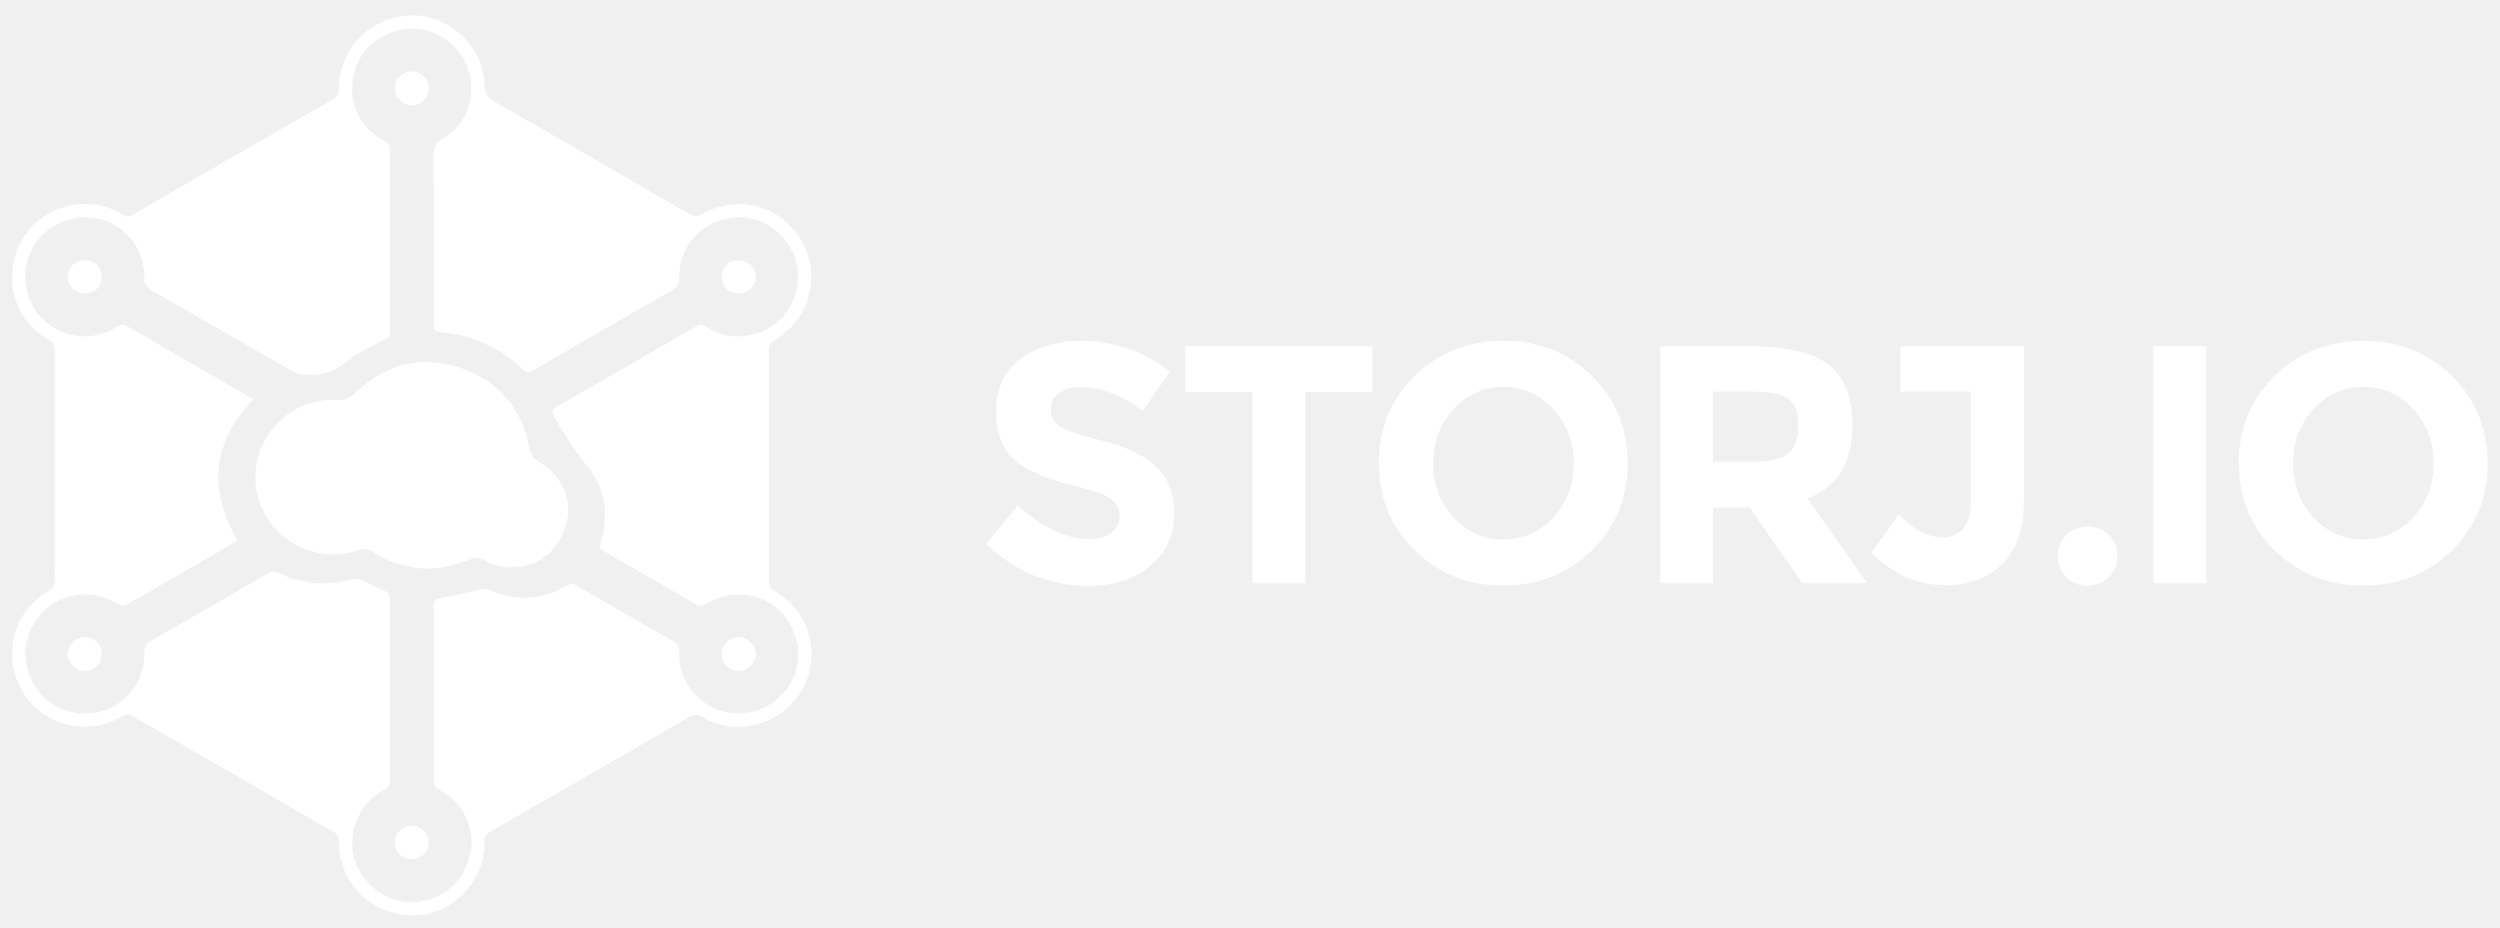
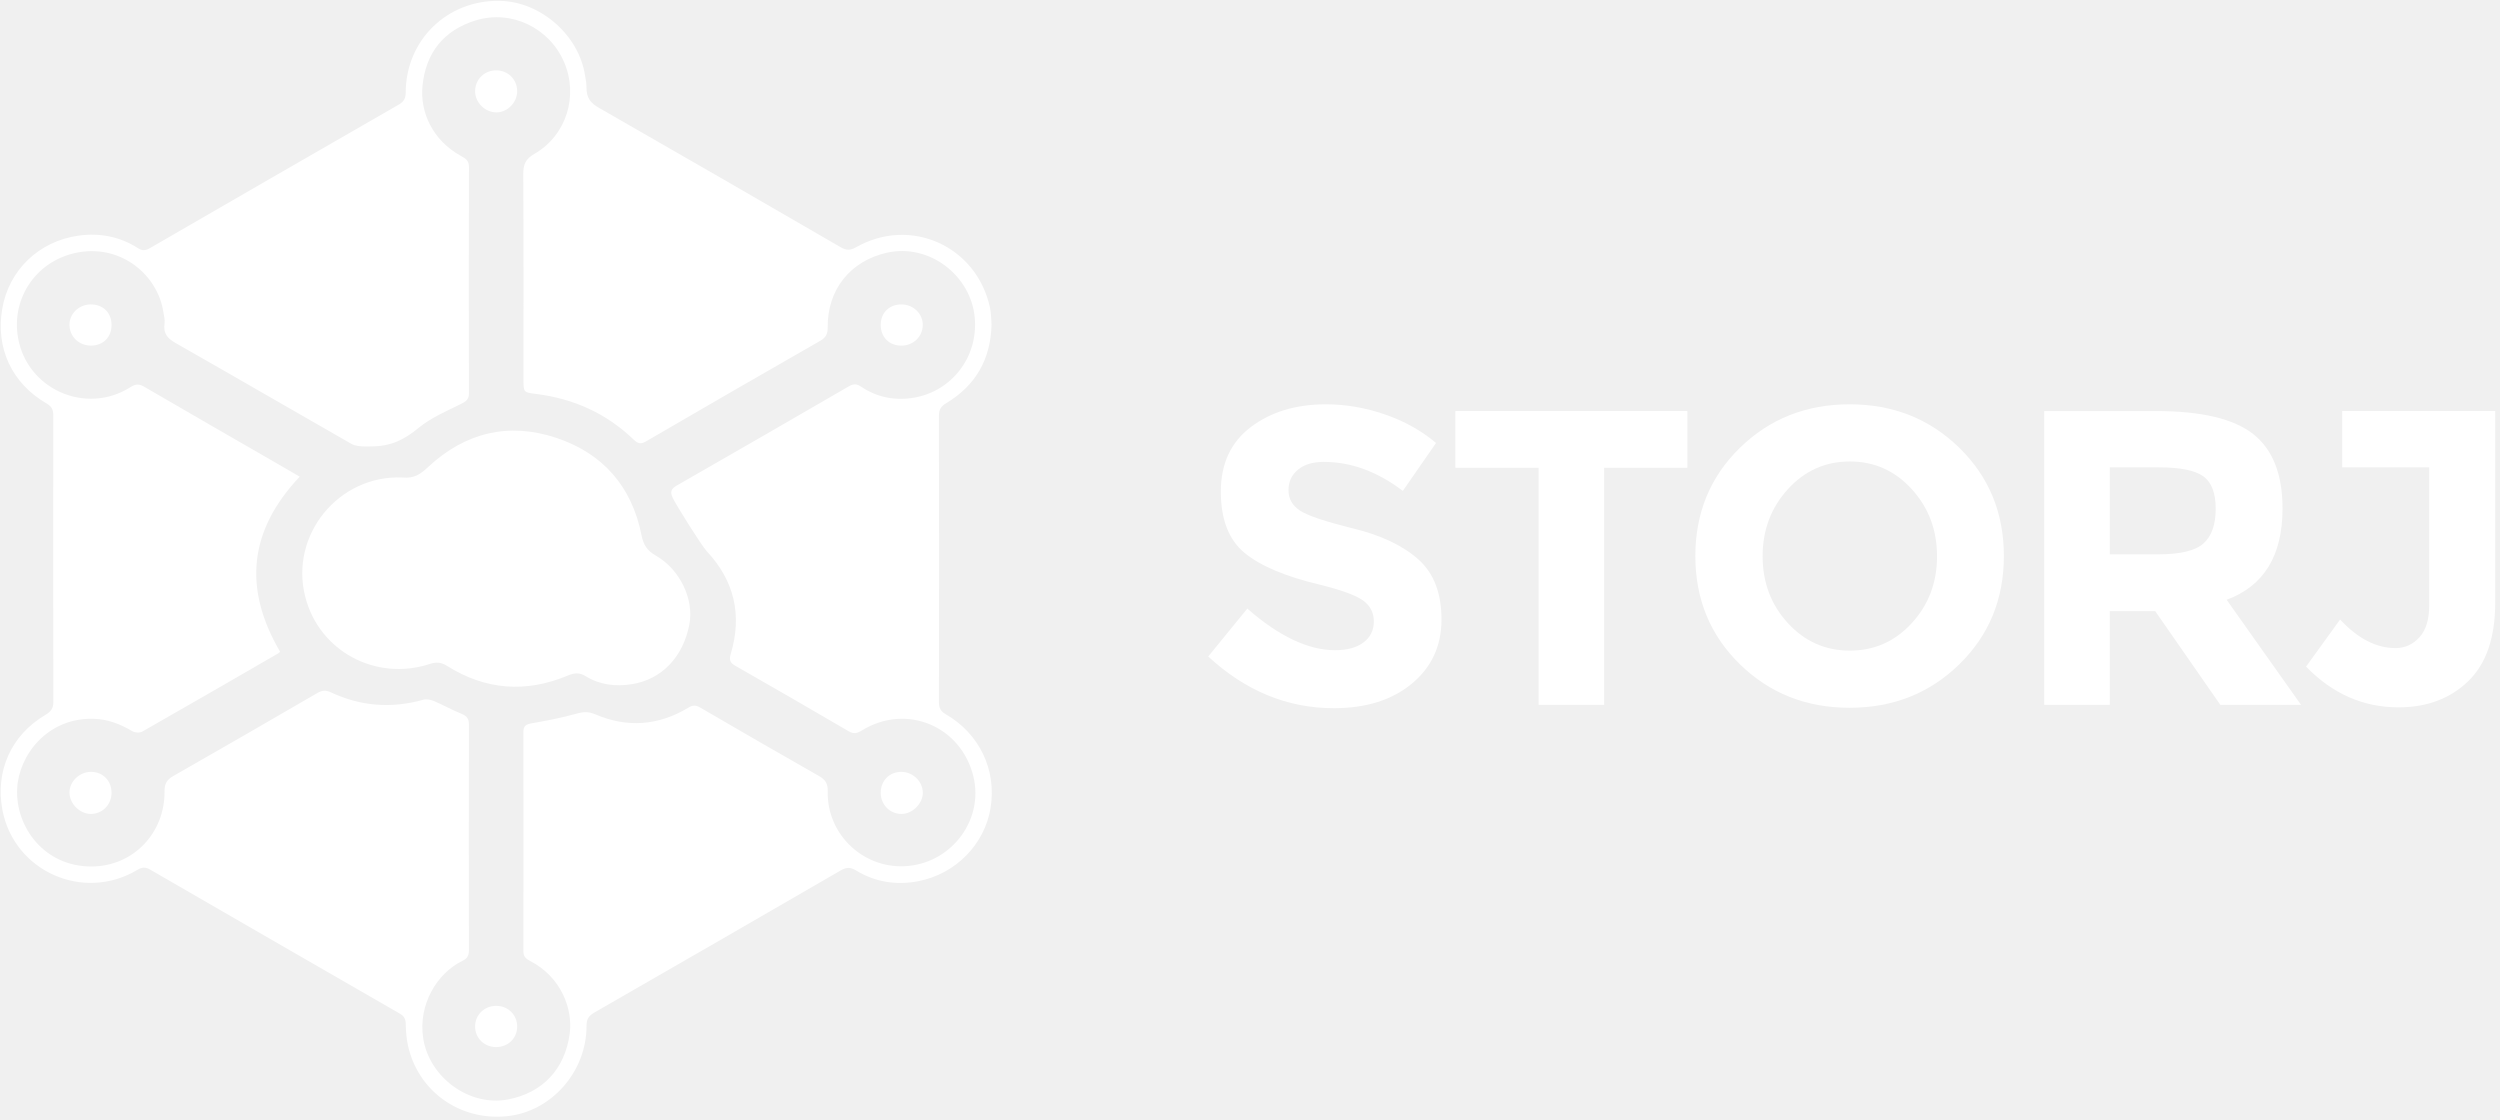
- <svg xmlns="http://www.w3.org/2000/svg" version="1.1" id="Layer_1" x="0px" y="0px" width="619.994px" height="230px" viewBox="214.116 21.342 619.994 230" enable-background="new 214.116 21.342 619.994 230" xml:space="preserve">
-   <g enable-background="new    ">
-     <path fill="#FFFFFF" d="M476.592,118.933c-1.262,1.038-1.892,2.411-1.892,4.12c0,1.71,0.771,3.068,2.312,4.078   c1.541,1.008,5.1,2.2,10.676,3.572c5.577,1.373,9.906,3.432,12.989,6.178c3.081,2.746,4.624,6.753,4.624,12.021   c0,5.27-1.976,9.541-5.927,12.819c-3.951,3.279-9.15,4.918-15.594,4.918c-9.303,0-17.682-3.447-25.135-10.34l7.818-9.582   c6.332,5.548,12.188,8.322,17.569,8.322c2.408,0,4.3-0.52,5.674-1.556c1.372-1.037,2.06-2.438,2.06-4.203   c0-1.766-0.729-3.166-2.186-4.203c-1.458-1.037-4.344-2.087-8.658-3.153c-6.839-1.625-11.84-3.741-15.005-6.347   c-3.167-2.605-4.75-6.696-4.75-12.273c0-5.576,2.003-9.876,6.011-12.903c4.006-3.027,9.008-4.54,15.005-4.54   c3.922,0,7.846,0.672,11.77,2.017c3.921,1.346,7.34,3.251,10.255,5.718l-6.641,9.582c-5.101-3.867-10.368-5.8-15.804-5.8   C479.576,117.378,477.853,117.897,476.592,118.933z" />
-     <path fill="#FFFFFF" d="M537.83,118.556v47.411h-13.113v-47.411h-16.644v-11.349h46.402v11.349H537.83z" />
-     <path fill="#FFFFFF" d="M608.864,157.854c-5.941,5.801-13.255,8.702-21.942,8.702c-8.687,0-16-2.901-21.941-8.702   c-5.94-5.8-8.91-13.015-8.91-21.646s2.97-15.847,8.91-21.646c5.941-5.8,13.253-8.701,21.941-8.701   c8.687,0,16.001,2.901,21.942,8.701c5.939,5.801,8.91,13.016,8.91,21.646S614.803,152.055,608.864,157.854z M604.408,136.25   c0-5.238-1.682-9.708-5.044-13.407c-3.362-3.699-7.496-5.548-12.398-5.548c-4.905,0-9.037,1.85-12.399,5.548   s-5.043,8.168-5.043,13.407c0,5.242,1.681,9.697,5.043,13.365c3.363,3.673,7.494,5.508,12.399,5.508   c4.903,0,9.036-1.835,12.398-5.508C602.727,145.947,604.408,141.491,604.408,136.25z" />
-     <path fill="#FFFFFF" d="M673.507,126.71c0,9.415-3.728,15.496-11.18,18.242l14.878,21.015h-16.14l-13.029-18.746h-9.08v18.746   h-13.113v-58.759h22.277c9.133,0,15.648,1.542,19.543,4.623C671.559,114.913,673.507,119.872,673.507,126.71z M657.703,133.687   c1.624-1.457,2.437-3.769,2.437-6.935c0-3.166-0.84-5.339-2.521-6.515c-1.68-1.178-4.622-1.765-8.827-1.765h-9.835v17.4h9.584   C653.022,135.872,656.076,135.145,657.703,133.687z" />
-     <path fill="#FFFFFF" d="M685.444,118.471v-11.265h30.598v38.333c0,7.006-1.808,12.246-5.422,15.721   c-3.615,3.475-8.252,5.21-13.912,5.21c-7.062,0-13.228-2.717-18.495-8.153l6.809-9.415c3.532,3.812,7.23,5.717,11.097,5.717   c1.85,0,3.433-0.714,4.75-2.144c1.315-1.429,1.976-3.572,1.976-6.431v-27.572L685.444,118.471L685.444,118.471z" />
-     <path fill="#FFFFFF" d="M726.592,164.495c-1.429-1.428-2.144-3.179-2.144-5.252c0-2.074,0.715-3.827,2.144-5.257   c1.43-1.427,3.181-2.143,5.254-2.143c2.072,0,3.825,0.716,5.252,2.143c1.431,1.43,2.145,3.185,2.145,5.257   c0,2.073-0.714,3.824-2.145,5.252c-1.427,1.43-3.181,2.144-5.252,2.144C729.771,166.639,728.022,165.923,726.592,164.495z" />
-     <path fill="#FFFFFF" d="M748.154,107.207h13.113v58.76h-13.113V107.207z" />
-     <path fill="#FFFFFF" d="M822.128,157.854c-5.942,5.801-13.254,8.702-21.94,8.702c-8.688,0-16-2.901-21.941-8.702   c-5.94-5.8-8.911-13.015-8.911-21.646s2.97-15.847,8.911-21.646c5.941-5.8,13.253-8.701,21.941-8.701   c8.687,0,15.999,2.901,21.94,8.701c5.94,5.801,8.911,13.016,8.911,21.646S828.068,152.055,822.128,157.854z M817.673,136.25   c0-5.238-1.681-9.708-5.045-13.407c-3.361-3.699-7.496-5.548-12.398-5.548c-4.905,0-9.038,1.85-12.399,5.548   c-3.363,3.699-5.044,8.168-5.044,13.407c0,5.242,1.682,9.697,5.044,13.365c3.362,3.673,7.494,5.508,12.399,5.508   c4.902,0,9.037-1.835,12.398-5.508C815.992,145.947,817.673,141.491,817.673,136.25z" />
-   </g>
-   <g>
-     <path fill="#FFFFFF" d="M415.309,89.922c-0.179,6.992-3.214,12.203-9.071,15.715c-1.081,0.646-1.456,1.304-1.453,2.536   c0.037,19.074,0.034,38.149,0.005,57.219c-0.002,1.146,0.29,1.837,1.341,2.442c6.776,3.916,10.205,11.139,8.988,18.732   c-1.167,7.276-6.983,13.253-14.517,14.684c-4.368,0.833-8.599,0.17-12.427-2.179c-1.167-0.714-1.989-0.588-3.083,0.042   c-16.397,9.498-32.812,18.971-49.246,28.408c-1.124,0.647-1.545,1.357-1.542,2.669c0.017,9.177-7.066,17.163-15.914,18.053   c-9.424,0.951-17.756-4.971-19.792-14.116c-0.312-1.406-0.417-2.876-0.449-4.315c-0.024-0.975-0.294-1.572-1.161-2.074   c-16.661-9.584-33.308-19.191-49.948-28.812c-0.901-0.525-1.609-0.529-2.518,0.021c-10.873,6.545-24.731,0.271-27.037-11.956   c-1.455-7.724,1.689-14.946,8.602-19.014c1.092-0.645,1.586-1.294,1.584-2.629c-0.05-19.076-0.042-38.148-0.012-57.221   c0.001-1.146-0.297-1.824-1.346-2.433c-6.94-4.031-10.205-11.035-8.872-18.899c1.324-7.812,7.365-13.543,15.227-14.663   c4.214-0.599,8.278,0.169,11.924,2.497c0.847,0.542,1.476,0.525,2.338,0.028c16.591-9.601,33.195-19.175,49.812-28.727   c1.005-0.578,1.397-1.241,1.4-2.425c0.027-10.505,8.328-18.547,18.846-18.334c8.198,0.164,15.869,6.931,17.032,15.021   c0.106,0.744,0.273,1.202,0.273,2.226c0,2.243,0.826,3.194,2.572,4.192c16.124,9.226,32.203,18.524,48.271,27.838   c1.104,0.642,1.906,0.668,3.056,0.016c10.914-6.225,24.147-0.259,26.804,12.059C415.246,87.669,415.222,88.875,415.309,89.922z    M273.021,155.355c-0.165,0.143-0.276,0.263-0.414,0.34c-9.045,5.227-18.083,10.463-27.161,15.628   c-0.502,0.285-1.477,0.226-1.987-0.082c-2.399-1.448-4.954-2.41-7.75-2.485c-9.302-0.238-14.959,7.36-15.277,13.961   c-0.368,7.732,5.482,15.652,14.943,15.581c8.297-0.062,14.611-6.715,14.529-15.016c-0.013-1.483,0.423-2.322,1.724-3.061   c9.64-5.489,19.241-11.044,28.833-16.613c0.927-0.541,1.673-0.63,2.682-0.154c5.982,2.812,12.168,3.288,18.545,1.485   c0.634-0.178,1.476,0.002,2.11,0.273c1.875,0.798,3.666,1.812,5.553,2.57c1.076,0.436,1.439,1.023,1.437,2.166   c-0.033,15.035-0.03,30.066-0.003,45.1c0.001,1.061-0.333,1.665-1.3,2.128c-5.066,2.442-8.889,8.743-7.846,15.482   c1.21,7.829,9.253,13.741,17.015,12.223c6.838-1.335,11.33-6.004,12.292-13.186c0.651-4.871-1.692-11.301-7.956-14.521   c-0.85-0.434-1.319-0.909-1.316-1.953c0.031-14.603,0.034-29.206,0-43.806c0-1.298,0.596-1.564,1.733-1.765   c3-0.526,6.007-1.107,8.939-1.93c1.327-0.372,2.375-0.425,3.661,0.129c6.429,2.765,12.688,2.292,18.676-1.322   c0.855-0.512,1.468-0.535,2.326-0.034c7.91,4.606,15.833,9.193,23.792,13.711c1.288,0.729,1.785,1.535,1.747,3.043   c-0.23,8.738,7.389,15.876,16.272,14.929c8.721-0.927,14.9-9.321,12.877-17.809c-2.425-10.172-13.443-14.762-22.343-9.264   c-0.938,0.578-1.616,0.736-2.617,0.15c-7.531-4.4-15.08-8.77-22.66-13.085c-1.121-0.637-1.27-1.229-0.913-2.43   c2.286-7.702,0.732-14.554-4.783-20.455c-1.078-1.154-6.136-9.231-6.841-10.72c-0.558-1.178-0.321-1.807,0.801-2.451   c11.493-6.582,22.969-13.197,34.425-19.843c0.923-0.533,1.549-0.542,2.455,0.066c3.229,2.167,6.849,2.853,10.647,2.188   c7.393-1.296,12.751-7.986,12.092-15.883c-0.717-8.567-9.12-14.971-17.513-13.113c-7.365,1.631-11.992,7.387-11.907,14.954   c0.012,1.289-0.346,2.024-1.496,2.682c-11.638,6.659-23.247,13.363-34.835,20.107c-1.045,0.607-1.616,0.481-2.457-0.329   c-5.46-5.26-12.03-8.214-19.525-9.151c-2.53-0.318-2.531-0.305-2.531-2.916c-0.001-13.686,0.033-27.372-0.041-41.057   c-0.01-1.91,0.436-3.017,2.226-4.045c6.417-3.687,8.856-11.624,5.92-18.392c-2.961-6.827-10.525-10.474-17.619-8.313   c-6.457,1.967-10.056,6.528-10.689,13.166c-0.487,5.122,1.936,10.812,7.782,14.007c0.898,0.49,1.524,0.921,1.52,2.153   c-0.048,15.089-0.045,30.175-0.007,45.264c0.002,1.196-0.543,1.601-1.518,2.095c-2.919,1.471-6.051,2.758-8.529,4.808   c-2.859,2.359-5.531,3.723-9.511,3.723c-0.388-0.012-0.638,0.025-1.042,0.017c-0.986-0.021-2.094-0.062-2.901-0.523   c-11.739-6.695-23.417-13.5-35.171-20.173c-1.679-0.952-2.489-1.973-2.209-3.907c0.112-0.771-0.126-1.597-0.252-2.391   c-1.147-7.229-8.217-13.276-16.751-11.874c-8.372,1.378-13.688,8.954-12.306,17.063c1.762,10.356,13.58,15.598,22.496,9.933   c1.006-0.639,1.702-0.689,2.733-0.088c8.836,5.154,17.709,10.247,26.57,15.36c1.519,0.877,3.032,1.76,4.541,2.636   C266.759,131.122,265.616,142.707,273.021,155.355z" />
-     <path fill="#FFFFFF" d="M297.502,120.502c2.33,0.206,3.489-0.577,5.191-2.159c7.348-6.829,16.017-8.943,25.535-5.782   c9.358,3.108,15.161,9.758,17.083,19.514c0.376,1.91,1.128,3.059,2.834,4.032c4.88,2.779,7.689,8.791,6.725,13.799   c-1.251,6.485-5.503,10.981-11.515,11.934c-3.204,0.511-6.382,0.144-9.2-1.59c-1.263-0.779-2.262-0.694-3.567-0.148   c-8.37,3.52-16.476,2.922-24.181-1.923c-1.183-0.747-2.173-0.805-3.454-0.385c-10.857,3.547-22.149-2.615-24.906-13.441   C274.888,131.938,284.791,119.935,297.502,120.502z" />
-     <path fill="#FFFFFF" d="M393.143,183.559c0-2.429,1.745-4.193,4.135-4.188c2.301,0.012,4.262,1.911,4.285,4.159   c0.025,2.164-2.07,4.257-4.251,4.261C394.977,187.791,393.144,185.932,393.143,183.559z" />
-     <path fill="#FFFFFF" d="M312.02,43.24c0.009-2.352,1.843-4.167,4.213-4.169c2.374-0.002,4.194,1.809,4.203,4.17   c0.006,2.264-1.971,4.266-4.195,4.238C313.98,47.457,312.013,45.479,312.02,43.24z" />
-     <path fill="#FFFFFF" d="M239.31,183.576c-0.009,2.371-1.858,4.234-4.181,4.215c-2.195-0.021-4.224-2.068-4.234-4.278   c-0.011-2.208,1.997-4.142,4.301-4.142C237.583,179.373,239.319,181.146,239.31,183.576z" />
-     <path fill="#FFFFFF" d="M316.279,226.173c2.368,0.016,4.167,1.817,4.156,4.161c-0.015,2.335-1.841,4.094-4.241,4.079   c-2.38-0.012-4.2-1.826-4.174-4.163C312.047,227.926,313.902,226.155,316.279,226.173z" />
-     <path fill="#FFFFFF" d="M235.243,94.122c-2.4,0.021-4.276-1.728-4.347-4.047c-0.071-2.26,1.827-4.157,4.193-4.191   c2.47-0.037,4.186,1.609,4.221,4.044C239.347,92.375,237.672,94.1,235.243,94.122z" />
-     <path fill="#FFFFFF" d="M397.226,94.128c-2.426-0.017-4.107-1.745-4.083-4.192c0.024-2.429,1.745-4.081,4.215-4.049   c2.368,0.033,4.253,1.913,4.197,4.185C401.499,92.374,399.61,94.145,397.226,94.128z" />
+ <svg xmlns="http://www.w3.org/2000/svg" width="500px" height="224px" viewBox="0 0 500 224" version="1.1">
+   <defs />
+   <g id="Page-1" stroke="none" stroke-width="1" fill="none" fill-rule="evenodd">
+     <g id="logo-white" fill="#FFFFFF">
+       <g id="Group" transform="translate(241, 80)">
+         <path d="M18.592,13.933 C17.33,14.971 16.7,16.344 16.7,18.053 C16.7,19.763 17.471,21.121 19.012,22.131 C20.553,23.139 24.112,24.331 29.688,25.703 C35.265,27.076 39.594,29.135 42.677,31.881 C45.758,34.627 47.301,38.634 47.301,43.902 C47.301,49.172 45.325,53.443 41.374,56.721 C37.423,60 32.224,61.639 25.78,61.639 C16.477,61.639 8.098,58.192 0.645,51.299 L8.463,41.717 C14.795,47.265 20.651,50.039 26.032,50.039 C28.44,50.039 30.332,49.519 31.706,48.483 C33.078,47.446 33.766,46.045 33.766,44.28 C33.766,42.514 33.037,41.114 31.58,40.077 C30.122,39.04 27.236,37.99 22.922,36.924 C16.083,35.299 11.082,33.183 7.917,30.577 C4.75,27.972 3.167,23.881 3.167,18.304 C3.167,12.728 5.17,8.428 9.178,5.401 C13.184,2.374 18.186,0.861 24.183,0.861 C28.105,0.861 32.029,1.533 35.953,2.878 C39.874,4.224 43.293,6.129 46.208,8.596 L39.567,18.178 C34.466,14.311 29.199,12.378 23.763,12.378 C21.576,12.378 19.853,12.897 18.592,13.933 L18.592,13.933 Z" id="Shape" />
+         <polygon id="Shape" points="79.83 13.556 79.83 60.967 66.717 60.967 66.717 13.556 50.073 13.556 50.073 2.207 96.475 2.207 96.475 13.556 79.83 13.556" />
+         <path d="M150.864,52.854 C144.923,58.655 137.609,61.556 128.922,61.556 C120.235,61.556 112.922,58.655 106.981,52.854 C101.041,47.054 98.071,39.839 98.071,31.208 C98.071,22.577 101.041,15.361 106.981,9.562 C112.922,3.762 120.234,0.861 128.922,0.861 C137.609,0.861 144.923,3.762 150.864,9.562 C156.803,15.363 159.774,22.578 159.774,31.208 C159.774,39.838 156.803,47.055 150.864,52.854 L150.864,52.854 Z M146.408,31.25 C146.408,26.012 144.726,21.542 141.364,17.843 C138.002,14.144 133.868,12.295 128.966,12.295 C124.061,12.295 119.929,14.145 116.567,17.843 C113.205,21.541 111.524,26.011 111.524,31.25 C111.524,36.492 113.205,40.947 116.567,44.615 C119.93,48.288 124.061,50.123 128.966,50.123 C133.869,50.123 138.002,48.288 141.364,44.615 C144.727,40.947 146.408,36.491 146.408,31.25 L146.408,31.25 Z" id="Shape" />
+         <path d="M215.507,21.71 C215.507,31.125 211.779,37.206 204.327,39.952 L219.205,60.967 L203.065,60.967 L190.036,42.221 L180.956,42.221 L180.956,60.967 L167.843,60.967 L167.843,2.208 L190.12,2.208 C199.253,2.208 205.768,3.75 209.663,6.831 C213.559,9.913 215.507,14.872 215.507,21.71 L215.507,21.71 Z M199.703,28.687 C201.327,27.23 202.14,24.918 202.14,21.752 C202.14,18.586 201.3,16.413 199.619,15.237 C197.939,14.059 194.997,13.472 190.792,13.472 L180.957,13.472 L180.957,30.872 L190.541,30.872 C195.022,30.872 198.076,30.145 199.703,28.687 L199.703,28.687 Z" id="Shape" />
+         <path d="M227.444,13.471 L227.444,2.206 L258.042,2.206 L258.042,40.539 C258.042,47.545 256.234,52.785 252.62,56.26 C249.005,59.735 244.368,61.47 238.708,61.47 C231.646,61.47 225.48,58.753 220.213,53.317 L227.022,43.902 C230.554,47.714 234.252,49.619 238.119,49.619 C239.969,49.619 241.552,48.905 242.869,47.475 C244.184,46.046 244.845,43.903 244.845,41.044 L244.845,13.472 L227.444,13.471 L227.444,13.471 L227.444,13.471 Z" id="Shape" />
+       </g>
+       <g id="Group">
+         <path d="M198.309,64.922 C198.13,71.914 195.095,77.125 189.238,80.637 C188.157,81.283 187.782,81.941 187.785,83.173 C187.822,102.247 187.819,121.322 187.79,140.392 C187.788,141.538 188.08,142.229 189.131,142.834 C195.907,146.75 199.336,153.973 198.119,161.566 C196.952,168.842 191.136,174.819 183.602,176.25 C179.234,177.083 175.003,176.42 171.175,174.071 C170.008,173.357 169.186,173.483 168.092,174.113 C151.695,183.611 135.28,193.084 118.846,202.521 C117.722,203.168 117.301,203.878 117.304,205.19 C117.321,214.367 110.238,222.353 101.39,223.243 C91.966,224.194 83.634,218.272 81.598,209.127 C81.286,207.721 81.181,206.251 81.149,204.812 C81.125,203.837 80.855,203.24 79.988,202.738 C63.327,193.154 46.68,183.547 30.04,173.926 C29.139,173.401 28.431,173.397 27.522,173.947 C16.649,180.492 2.791,174.218 0.485,161.991 C-0.97,154.267 2.174,147.045 9.087,142.977 C10.179,142.332 10.673,141.683 10.671,140.348 C10.621,121.272 10.629,102.2 10.659,83.127 C10.66,81.981 10.362,81.303 9.313,80.694 C2.373,76.663 -0.892,69.659 0.441,61.795 C1.765,53.983 7.806,48.252 15.668,47.132 C19.882,46.533 23.946,47.301 27.592,49.629 C28.439,50.171 29.068,50.154 29.93,49.657 C46.521,40.056 63.125,30.482 79.742,20.93 C80.747,20.352 81.139,19.689 81.142,18.505 C81.169,8 89.47,-0.042 99.988,0.171 C108.186,0.335 115.857,7.102 117.02,15.192 C117.126,15.936 117.293,16.394 117.293,17.418 C117.293,19.661 118.119,20.612 119.865,21.61 C135.989,30.836 152.068,40.134 168.136,49.448 C169.24,50.09 170.042,50.116 171.192,49.464 C182.106,43.239 195.339,49.205 197.996,61.523 C198.246,62.669 198.222,63.875 198.309,64.922 L198.309,64.922 Z M56.021,130.355 C55.856,130.498 55.745,130.618 55.607,130.695 C46.562,135.922 37.524,141.158 28.446,146.323 C27.944,146.608 26.969,146.549 26.459,146.241 C24.06,144.793 21.505,143.831 18.709,143.756 C9.407,143.518 3.75,151.116 3.432,157.717 C3.064,165.449 8.914,173.369 18.375,173.298 C26.672,173.236 32.986,166.583 32.904,158.282 C32.891,156.799 33.327,155.96 34.628,155.221 C44.268,149.732 53.869,144.177 63.461,138.608 C64.388,138.067 65.134,137.978 66.143,138.454 C72.125,141.266 78.311,141.742 84.688,139.939 C85.322,139.761 86.164,139.941 86.798,140.212 C88.673,141.01 90.464,142.024 92.351,142.782 C93.427,143.218 93.79,143.805 93.788,144.948 C93.755,159.983 93.758,175.014 93.785,190.048 C93.786,191.109 93.452,191.713 92.485,192.176 C87.419,194.618 83.596,200.919 84.639,207.658 C85.849,215.487 93.892,221.399 101.654,219.881 C108.492,218.546 112.984,213.877 113.946,206.695 C114.597,201.824 112.254,195.394 105.99,192.174 C105.14,191.74 104.671,191.265 104.674,190.221 C104.705,175.618 104.708,161.015 104.674,146.415 C104.674,145.117 105.27,144.851 106.407,144.65 C109.407,144.124 112.414,143.543 115.346,142.72 C116.673,142.348 117.721,142.295 119.007,142.849 C125.436,145.614 131.695,145.141 137.683,141.527 C138.538,141.015 139.151,140.992 140.009,141.493 C147.919,146.099 155.842,150.686 163.801,155.204 C165.089,155.933 165.586,156.739 165.548,158.247 C165.318,166.985 172.937,174.123 181.82,173.176 C190.541,172.249 196.72,163.855 194.697,155.367 C192.272,145.195 181.254,140.605 172.354,146.103 C171.416,146.681 170.738,146.839 169.737,146.253 C162.206,141.853 154.657,137.483 147.077,133.168 C145.956,132.531 145.807,131.939 146.164,130.738 C148.45,123.036 146.896,116.184 141.381,110.283 C140.303,109.129 135.245,101.052 134.54,99.563 C133.982,98.385 134.219,97.756 135.341,97.112 C146.834,90.53 158.31,83.915 169.766,77.269 C170.689,76.736 171.315,76.727 172.221,77.335 C175.45,79.502 179.07,80.188 182.868,79.523 C190.261,78.227 195.619,71.537 194.96,63.64 C194.243,55.073 185.84,48.669 177.447,50.527 C170.082,52.158 165.455,57.914 165.54,65.481 C165.552,66.77 165.194,67.505 164.044,68.163 C152.406,74.822 140.797,81.526 129.209,88.27 C128.164,88.877 127.593,88.751 126.752,87.941 C121.292,82.681 114.722,79.727 107.227,78.79 C104.697,78.472 104.696,78.485 104.696,75.874 C104.695,62.188 104.729,48.502 104.655,34.817 C104.645,32.907 105.091,31.8 106.881,30.772 C113.298,27.085 115.737,19.148 112.801,12.38 C109.84,5.553 102.276,1.906 95.182,4.067 C88.725,6.034 85.126,10.595 84.493,17.233 C84.006,22.355 86.429,28.045 92.275,31.24 C93.173,31.73 93.799,32.161 93.795,33.393 C93.747,48.482 93.75,63.568 93.788,78.657 C93.79,79.853 93.245,80.258 92.27,80.752 C89.351,82.223 86.219,83.51 83.741,85.56 C80.882,87.919 78.21,89.283 74.23,89.283 C73.842,89.271 73.592,89.308 73.188,89.3 C72.202,89.279 71.094,89.238 70.287,88.777 C58.548,82.082 46.87,75.277 35.116,68.604 C33.437,67.652 32.627,66.631 32.907,64.697 C33.019,63.926 32.781,63.1 32.655,62.306 C31.508,55.077 24.438,49.03 15.904,50.432 C7.532,51.81 2.216,59.386 3.598,67.495 C5.36,77.851 17.178,83.093 26.094,77.428 C27.1,76.789 27.796,76.739 28.827,77.34 C37.663,82.494 46.536,87.587 55.397,92.7 C56.916,93.577 58.429,94.46 59.938,95.336 C49.759,106.122 48.616,117.707 56.021,130.355 L56.021,130.355 Z" id="Shape" />
+         <path d="M80.502,95.502 C82.832,95.708 83.991,94.925 85.693,93.343 C93.041,86.514 101.71,84.4 111.228,87.561 C120.586,90.669 126.389,97.319 128.311,107.075 C128.687,108.985 129.439,110.134 131.145,111.107 C136.025,113.886 138.834,119.898 137.87,124.906 C136.619,131.391 132.367,135.887 126.355,136.84 C123.151,137.351 119.973,136.984 117.155,135.25 C115.892,134.471 114.893,134.556 113.588,135.102 C105.218,138.622 97.112,138.024 89.407,133.179 C88.224,132.432 87.234,132.374 85.953,132.794 C75.096,136.341 63.804,130.179 61.047,119.353 C57.888,106.938 67.791,94.935 80.502,95.502 L80.502,95.502 Z" id="Shape" />
+         <path d="M176.143,158.559 C176.143,156.13 177.888,154.366 180.278,154.371 C182.579,154.383 184.54,156.282 184.563,158.53 C184.588,160.694 182.493,162.787 180.312,162.791 C177.977,162.791 176.144,160.932 176.143,158.559 L176.143,158.559 Z" id="Shape" />
+         <path d="M95.02,18.24 C95.029,15.888 96.863,14.073 99.233,14.071 C101.607,14.069 103.427,15.88 103.436,18.241 C103.442,20.505 101.465,22.507 99.241,22.479 C96.98,22.457 95.013,20.479 95.02,18.24 L95.02,18.24 Z" id="Shape" />
+         <path d="M22.31,158.576 C22.301,160.947 20.452,162.81 18.129,162.791 C15.934,162.77 13.905,160.723 13.895,158.513 C13.884,156.305 15.892,154.371 18.196,154.371 C20.583,154.373 22.319,156.146 22.31,158.576 L22.31,158.576 Z" id="Shape" />
+         <path d="M99.279,201.173 C101.647,201.189 103.446,202.99 103.435,205.334 C103.42,207.669 101.594,209.428 99.194,209.413 C96.814,209.401 94.994,207.587 95.02,205.25 C95.047,202.926 96.902,201.155 99.279,201.173 L99.279,201.173 Z" id="Shape" />
+         <path d="M18.243,69.122 C15.843,69.143 13.967,67.394 13.896,65.075 C13.825,62.815 15.723,60.918 18.089,60.884 C20.559,60.847 22.275,62.493 22.31,64.928 C22.347,67.375 20.672,69.1 18.243,69.122 L18.243,69.122 Z" id="Shape" />
+         <path d="M180.226,69.128 C177.8,69.111 176.119,67.383 176.143,64.936 C176.167,62.507 177.888,60.855 180.358,60.887 C182.726,60.92 184.611,62.8 184.555,65.072 C184.499,67.374 182.61,69.145 180.226,69.128 L180.226,69.128 Z" id="Shape" />
+       </g>
+     </g>
  </g>
</svg>
